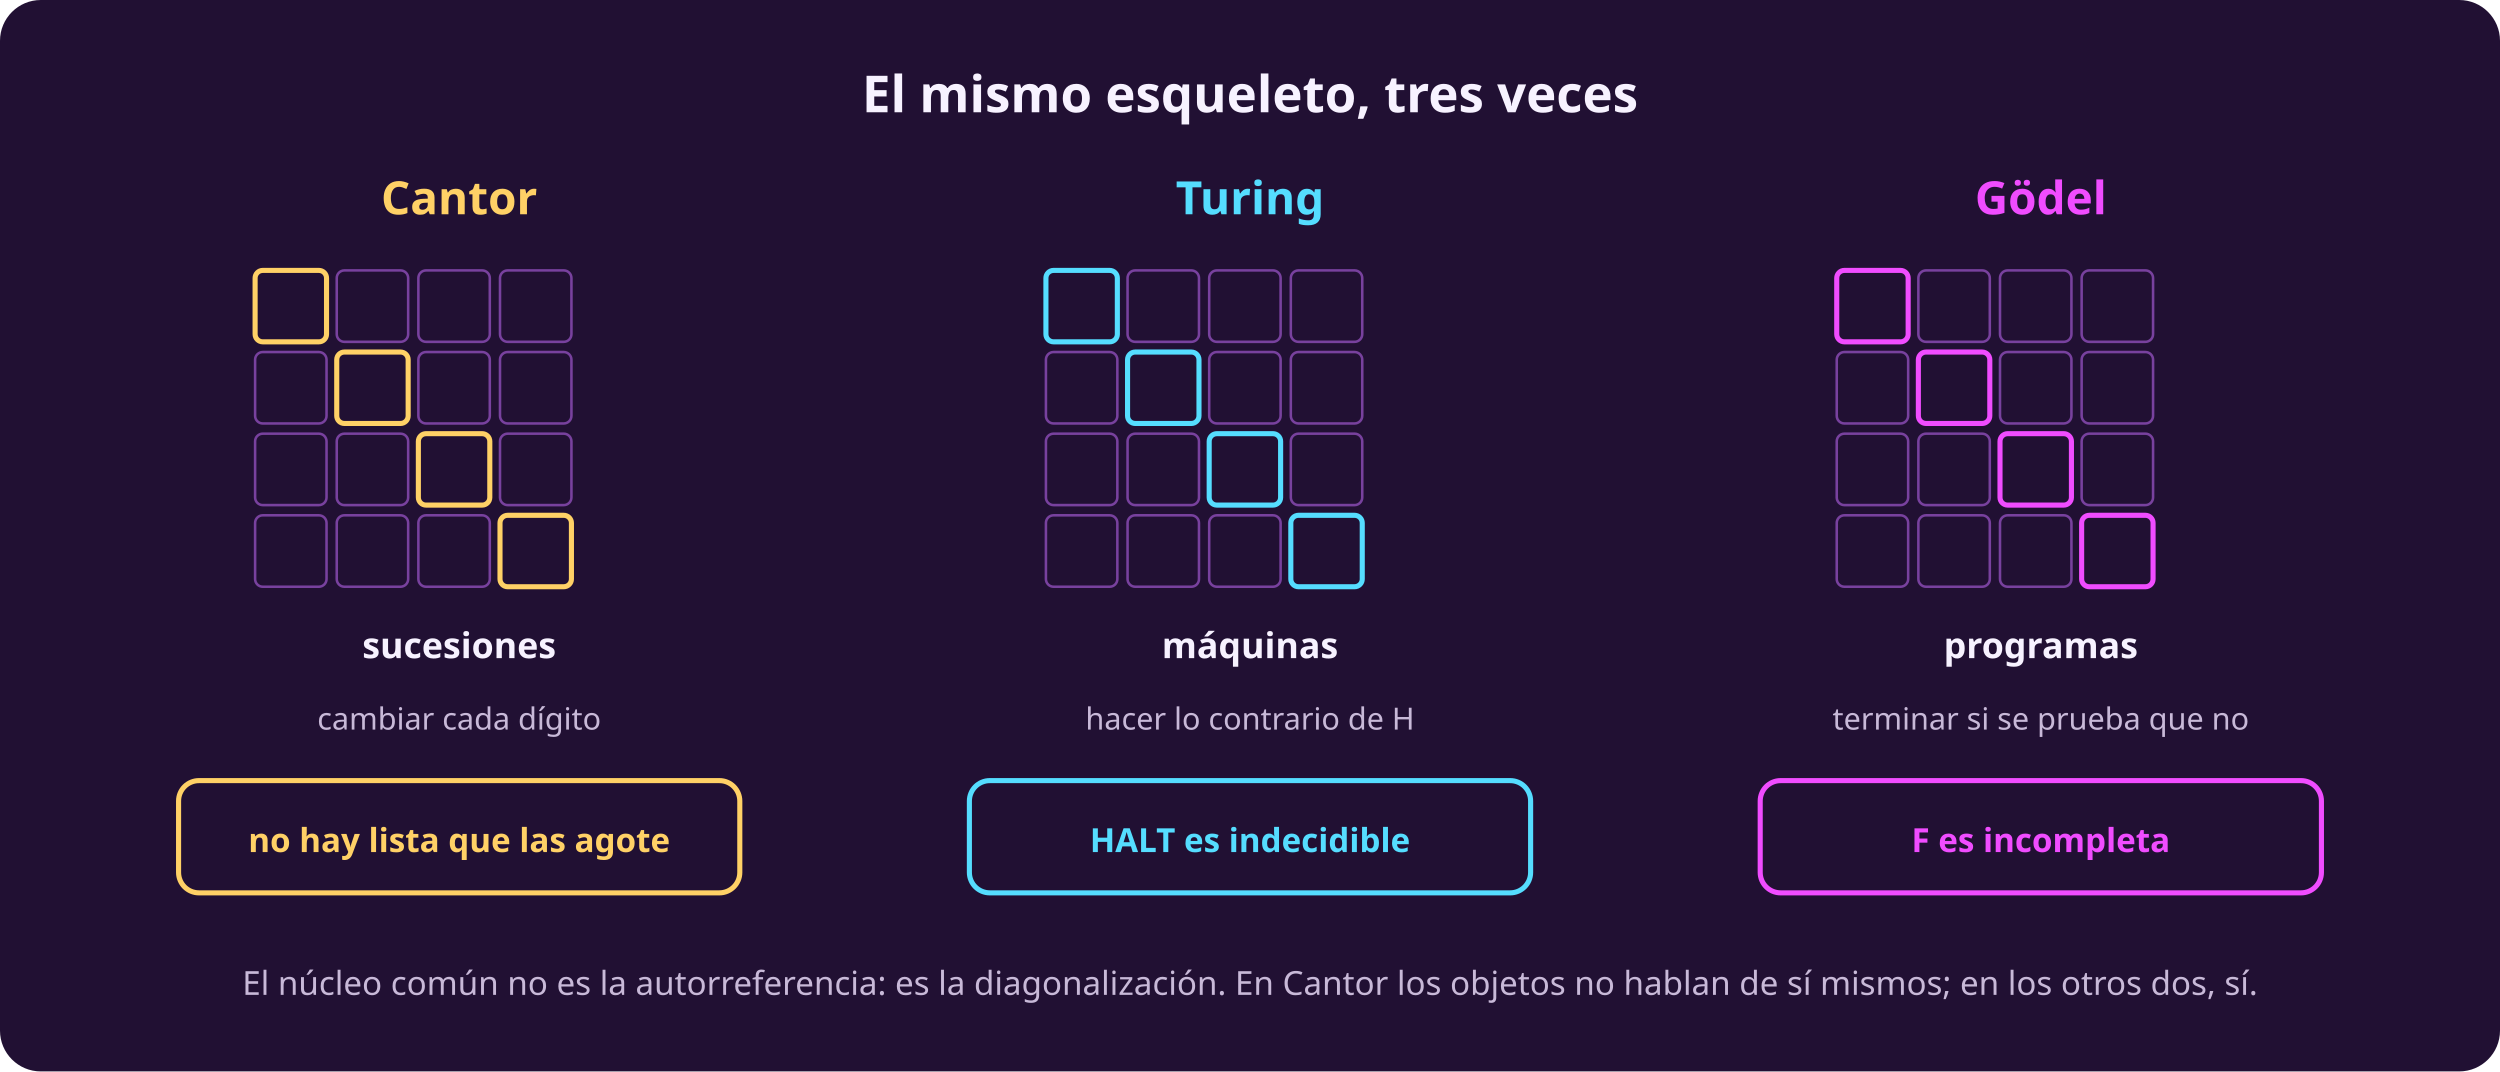
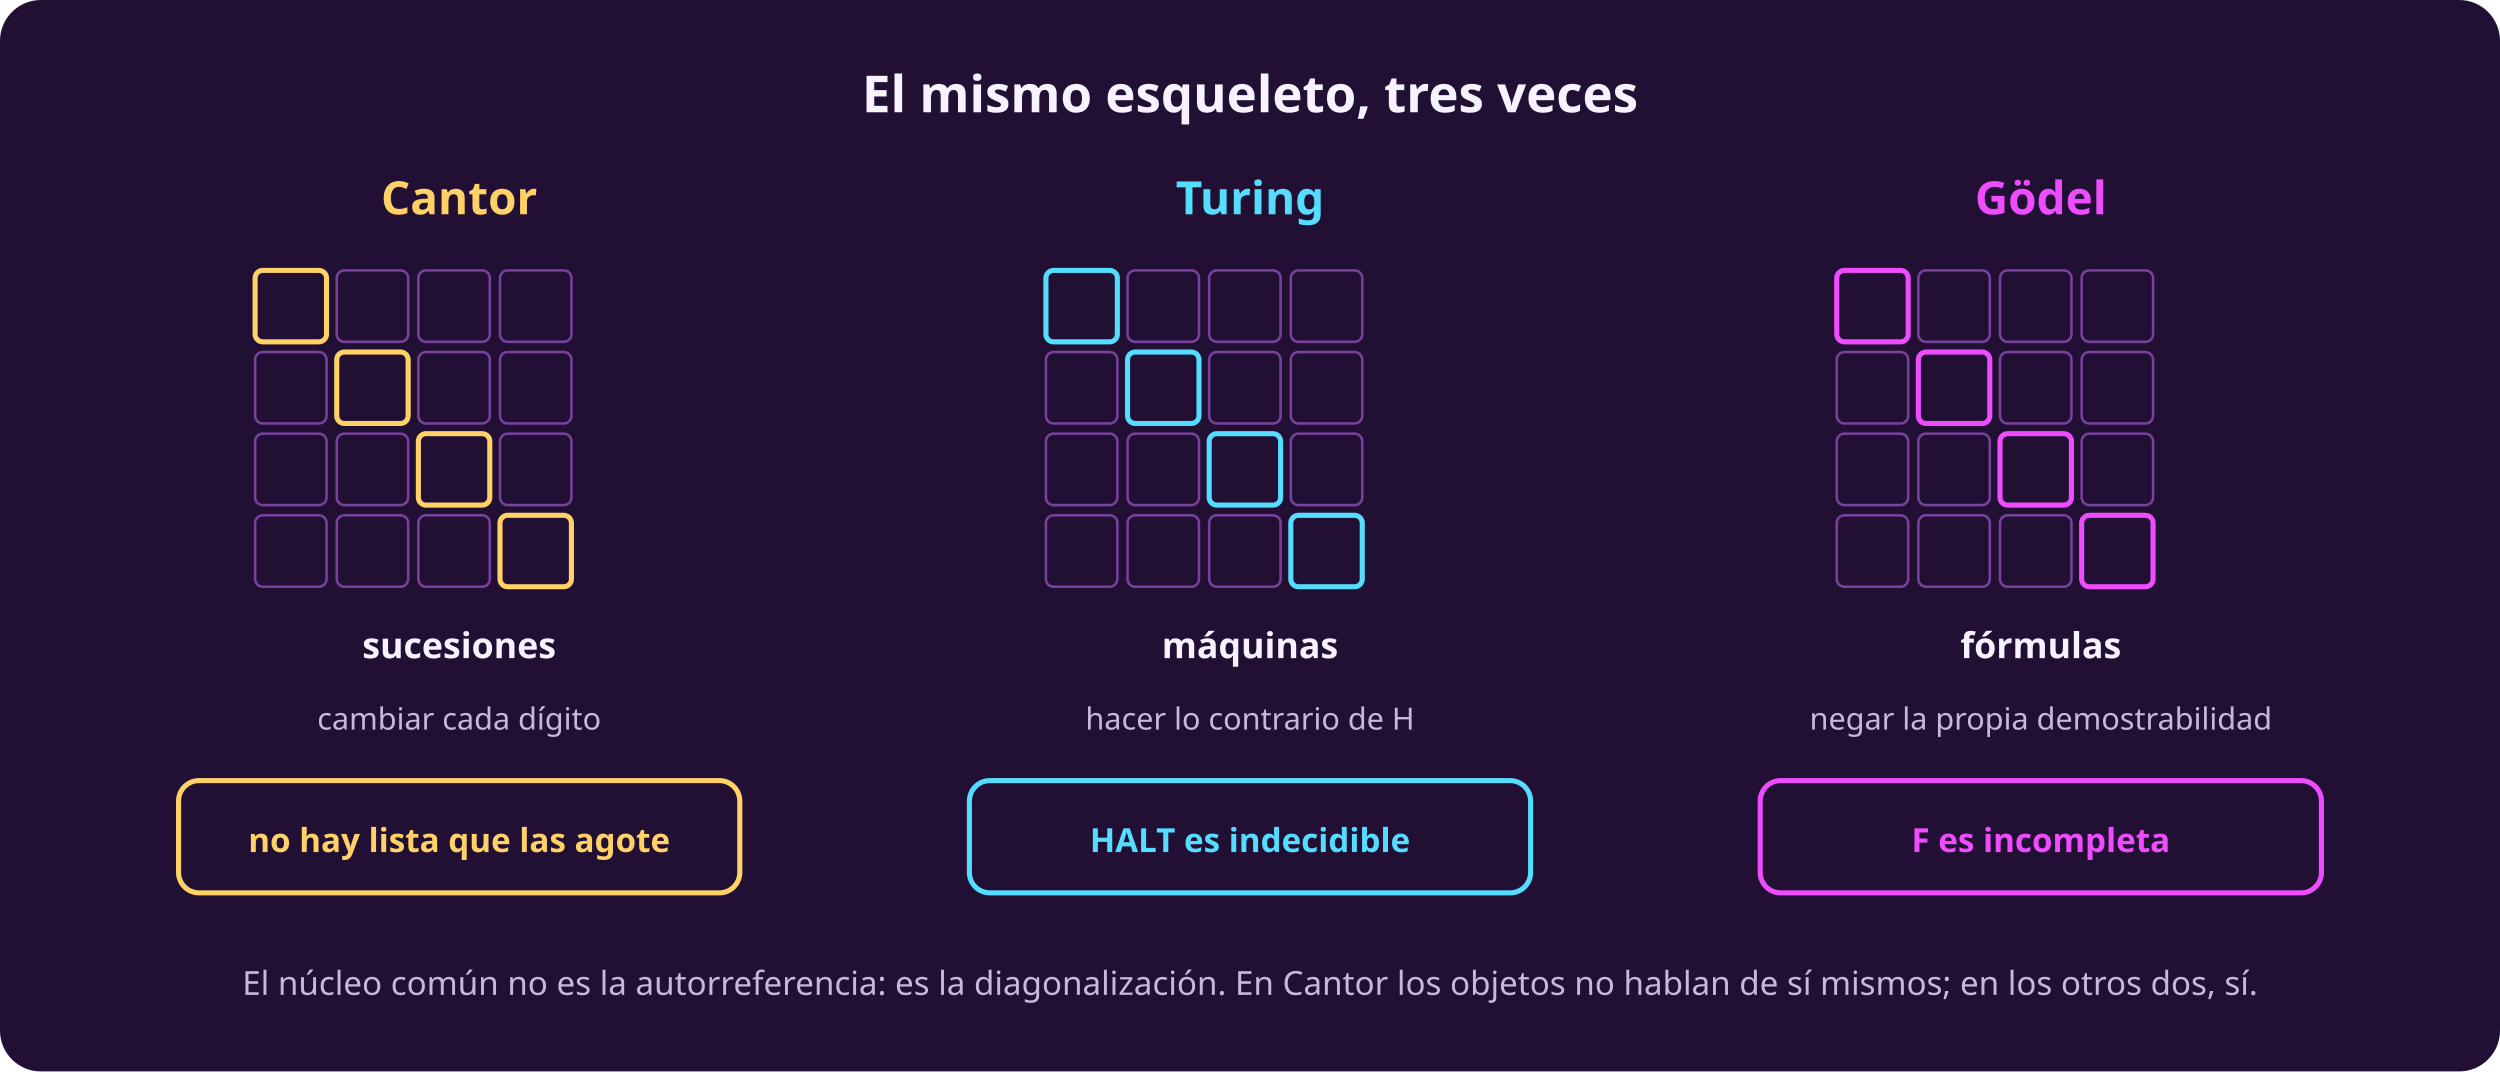
<svg xmlns="http://www.w3.org/2000/svg" width="980" height="420" viewBox="0 0 980 420" role="img" aria-label="Cantor, Turing y Godel reducidos a su estructura y puestos en fila: la misma diagonal en los tres, con objetos distintos">
  <rect x="0" y="0" width="980" height="420" rx="16" fill="#211033" />
  <defs>
    <marker id="p" viewBox="0 0 10 10" refX="9" refY="5" markerWidth="6" markerHeight="6" orient="auto-start-reverse">
      <path d="M 0 0 L 10 5 L 0 10 z" fill="#f04cff" />
    </marker>
  </defs>
  <text x="490.0" y="44" fill="#f7f2ff" font-family="system-ui, sans-serif" font-size="20" font-weight="600" text-anchor="middle">El mismo esqueleto, tres veces</text>
  <text x="180" y="84" fill="#ffd166" font-family="system-ui, sans-serif" font-size="18" font-weight="600" text-anchor="middle">Cantor</text>
  <rect x="100" y="106" width="28" height="28" rx="3" fill="none" stroke="#ffd166" stroke-width="2" />
  <rect x="132" y="106" width="28" height="28" rx="3" fill="none" stroke="#78419e" stroke-width="1" />
  <rect x="164" y="106" width="28" height="28" rx="3" fill="none" stroke="#78419e" stroke-width="1" />
  <rect x="196" y="106" width="28" height="28" rx="3" fill="none" stroke="#78419e" stroke-width="1" />
  <rect x="100" y="138" width="28" height="28" rx="3" fill="none" stroke="#78419e" stroke-width="1" />
  <rect x="132" y="138" width="28" height="28" rx="3" fill="none" stroke="#ffd166" stroke-width="2" />
  <rect x="164" y="138" width="28" height="28" rx="3" fill="none" stroke="#78419e" stroke-width="1" />
  <rect x="196" y="138" width="28" height="28" rx="3" fill="none" stroke="#78419e" stroke-width="1" />
  <rect x="100" y="170" width="28" height="28" rx="3" fill="none" stroke="#78419e" stroke-width="1" />
  <rect x="132" y="170" width="28" height="28" rx="3" fill="none" stroke="#78419e" stroke-width="1" />
  <rect x="164" y="170" width="28" height="28" rx="3" fill="none" stroke="#ffd166" stroke-width="2" />
  <rect x="196" y="170" width="28" height="28" rx="3" fill="none" stroke="#78419e" stroke-width="1" />
  <rect x="100" y="202" width="28" height="28" rx="3" fill="none" stroke="#78419e" stroke-width="1" />
  <rect x="132" y="202" width="28" height="28" rx="3" fill="none" stroke="#78419e" stroke-width="1" />
  <rect x="164" y="202" width="28" height="28" rx="3" fill="none" stroke="#78419e" stroke-width="1" />
  <rect x="196" y="202" width="28" height="28" rx="3" fill="none" stroke="#ffd166" stroke-width="2" />
  <text x="180" y="258" fill="#f7f2ff" font-family="system-ui, sans-serif" font-size="14" font-weight="600" text-anchor="middle">sucesiones</text>
  <text x="180" y="286" fill="#c8b9d8" font-family="system-ui, sans-serif" font-size="12" font-weight="normal" text-anchor="middle">cambiar cada dígito</text>
  <rect x="70" y="306" width="220" height="44" rx="8" fill="none" stroke="#ffd166" stroke-width="2" />
  <text x="180" y="334" fill="#ffd166" font-family="system-ui, sans-serif" font-size="13" font-weight="600" text-anchor="middle">no hay lista que las agote</text>
  <text x="490" y="84" fill="#55ddff" font-family="system-ui, sans-serif" font-size="18" font-weight="600" text-anchor="middle">Turing</text>
  <rect x="410" y="106" width="28" height="28" rx="3" fill="none" stroke="#55ddff" stroke-width="2" />
  <rect x="442" y="106" width="28" height="28" rx="3" fill="none" stroke="#78419e" stroke-width="1" />
  <rect x="474" y="106" width="28" height="28" rx="3" fill="none" stroke="#78419e" stroke-width="1" />
  <rect x="506" y="106" width="28" height="28" rx="3" fill="none" stroke="#78419e" stroke-width="1" />
  <rect x="410" y="138" width="28" height="28" rx="3" fill="none" stroke="#78419e" stroke-width="1" />
  <rect x="442" y="138" width="28" height="28" rx="3" fill="none" stroke="#55ddff" stroke-width="2" />
  <rect x="474" y="138" width="28" height="28" rx="3" fill="none" stroke="#78419e" stroke-width="1" />
  <rect x="506" y="138" width="28" height="28" rx="3" fill="none" stroke="#78419e" stroke-width="1" />
  <rect x="410" y="170" width="28" height="28" rx="3" fill="none" stroke="#78419e" stroke-width="1" />
  <rect x="442" y="170" width="28" height="28" rx="3" fill="none" stroke="#78419e" stroke-width="1" />
  <rect x="474" y="170" width="28" height="28" rx="3" fill="none" stroke="#55ddff" stroke-width="2" />
  <rect x="506" y="170" width="28" height="28" rx="3" fill="none" stroke="#78419e" stroke-width="1" />
  <rect x="410" y="202" width="28" height="28" rx="3" fill="none" stroke="#78419e" stroke-width="1" />
  <rect x="442" y="202" width="28" height="28" rx="3" fill="none" stroke="#78419e" stroke-width="1" />
  <rect x="474" y="202" width="28" height="28" rx="3" fill="none" stroke="#78419e" stroke-width="1" />
  <rect x="506" y="202" width="28" height="28" rx="3" fill="none" stroke="#55ddff" stroke-width="2" />
  <text x="490" y="258" fill="#f7f2ff" font-family="system-ui, sans-serif" font-size="14" font-weight="600" text-anchor="middle">máquinas</text>
  <text x="490" y="286" fill="#c8b9d8" font-family="system-ui, sans-serif" font-size="12" font-weight="normal" text-anchor="middle">hacer lo contrario de H</text>
  <rect x="380" y="306" width="220" height="44" rx="8" fill="none" stroke="#55ddff" stroke-width="2" />
  <text x="490" y="334" fill="#55ddff" font-family="system-ui, sans-serif" font-size="13" font-weight="600" text-anchor="middle">HALT es indecidible</text>
  <text x="800" y="84" fill="#f04cff" font-family="system-ui, sans-serif" font-size="18" font-weight="600" text-anchor="middle">Gödel</text>
  <rect x="720" y="106" width="28" height="28" rx="3" fill="none" stroke="#f04cff" stroke-width="2" />
  <rect x="752" y="106" width="28" height="28" rx="3" fill="none" stroke="#78419e" stroke-width="1" />
  <rect x="784" y="106" width="28" height="28" rx="3" fill="none" stroke="#78419e" stroke-width="1" />
  <rect x="816" y="106" width="28" height="28" rx="3" fill="none" stroke="#78419e" stroke-width="1" />
  <rect x="720" y="138" width="28" height="28" rx="3" fill="none" stroke="#78419e" stroke-width="1" />
  <rect x="752" y="138" width="28" height="28" rx="3" fill="none" stroke="#f04cff" stroke-width="2" />
  <rect x="784" y="138" width="28" height="28" rx="3" fill="none" stroke="#78419e" stroke-width="1" />
  <rect x="816" y="138" width="28" height="28" rx="3" fill="none" stroke="#78419e" stroke-width="1" />
  <rect x="720" y="170" width="28" height="28" rx="3" fill="none" stroke="#78419e" stroke-width="1" />
  <rect x="752" y="170" width="28" height="28" rx="3" fill="none" stroke="#78419e" stroke-width="1" />
  <rect x="784" y="170" width="28" height="28" rx="3" fill="none" stroke="#f04cff" stroke-width="2" />
  <rect x="816" y="170" width="28" height="28" rx="3" fill="none" stroke="#78419e" stroke-width="1" />
  <rect x="720" y="202" width="28" height="28" rx="3" fill="none" stroke="#78419e" stroke-width="1" />
  <rect x="752" y="202" width="28" height="28" rx="3" fill="none" stroke="#78419e" stroke-width="1" />
  <rect x="784" y="202" width="28" height="28" rx="3" fill="none" stroke="#78419e" stroke-width="1" />
  <rect x="816" y="202" width="28" height="28" rx="3" fill="none" stroke="#f04cff" stroke-width="2" />
-   <text x="800" y="258" fill="#f7f2ff" font-family="system-ui, sans-serif" font-size="14" font-weight="600" text-anchor="middle">programas</text>
-   <text x="800" y="286" fill="#c8b9d8" font-family="system-ui, sans-serif" font-size="12" font-weight="normal" text-anchor="middle">terminar si se prueba que no</text>
+   <text x="800" y="258" fill="#f7f2ff" font-family="system-ui, sans-serif" font-size="14" font-weight="600" text-anchor="middle">fórmulas</text>
+   <text x="800" y="286" fill="#c8b9d8" font-family="system-ui, sans-serif" font-size="12" font-weight="normal" text-anchor="middle">negar la propia demostrabilidad</text>
  <rect x="690" y="306" width="220" height="44" rx="8" fill="none" stroke="#f04cff" stroke-width="2" />
  <text x="800" y="334" fill="#f04cff" font-family="system-ui, sans-serif" font-size="13" font-weight="600" text-anchor="middle">F es incompleta</text>
  <text x="490.0" y="390" fill="#c8b9d8" font-family="system-ui, sans-serif" font-size="13" font-weight="normal" text-anchor="middle">El núcleo común no es la autorreferencia: es la diagonalización. En Cantor los objetos no hablan de sí mismos; en los otros dos, sí.</text>
</svg>
